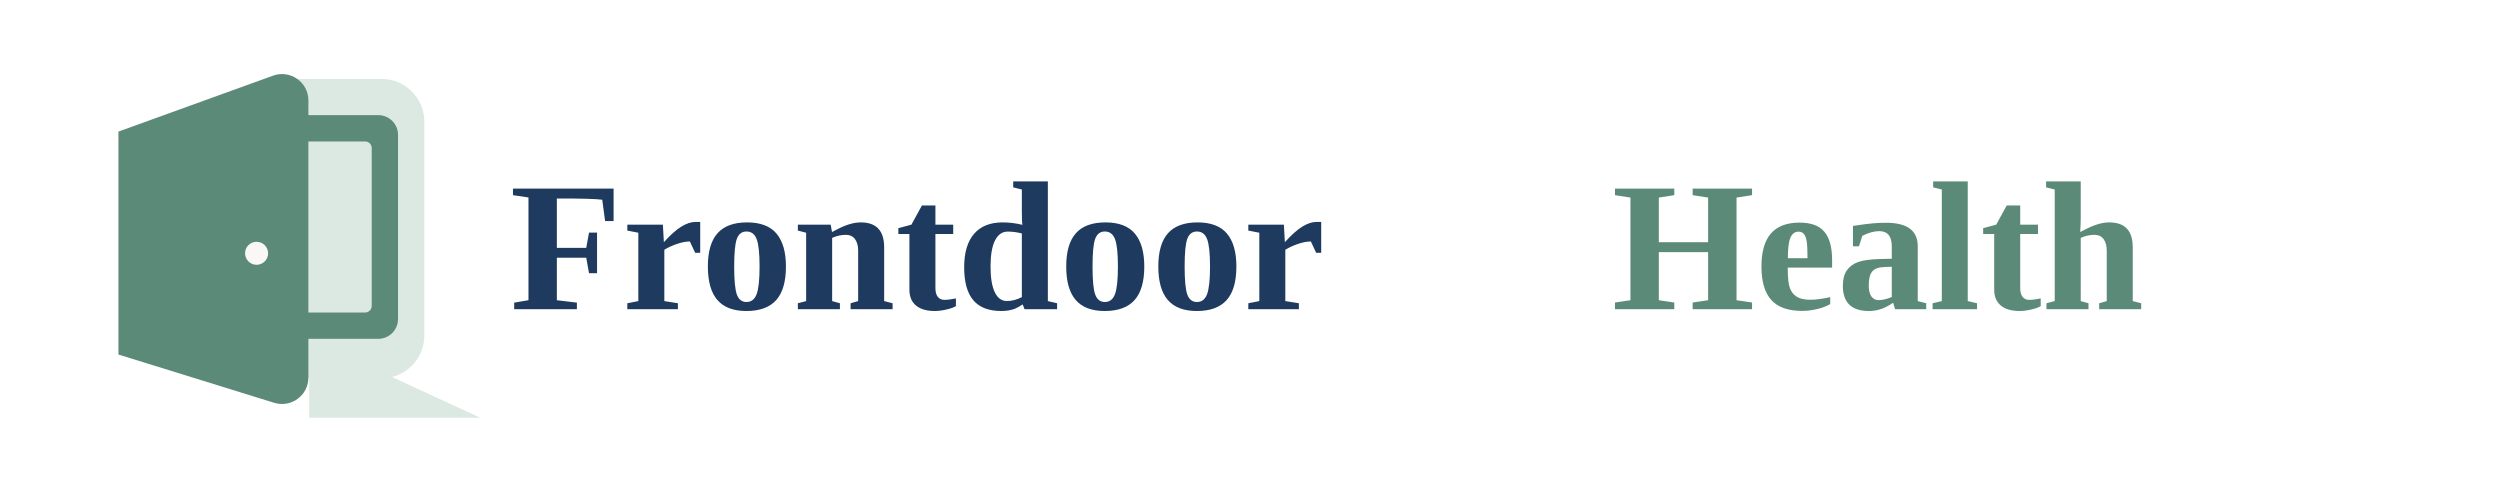
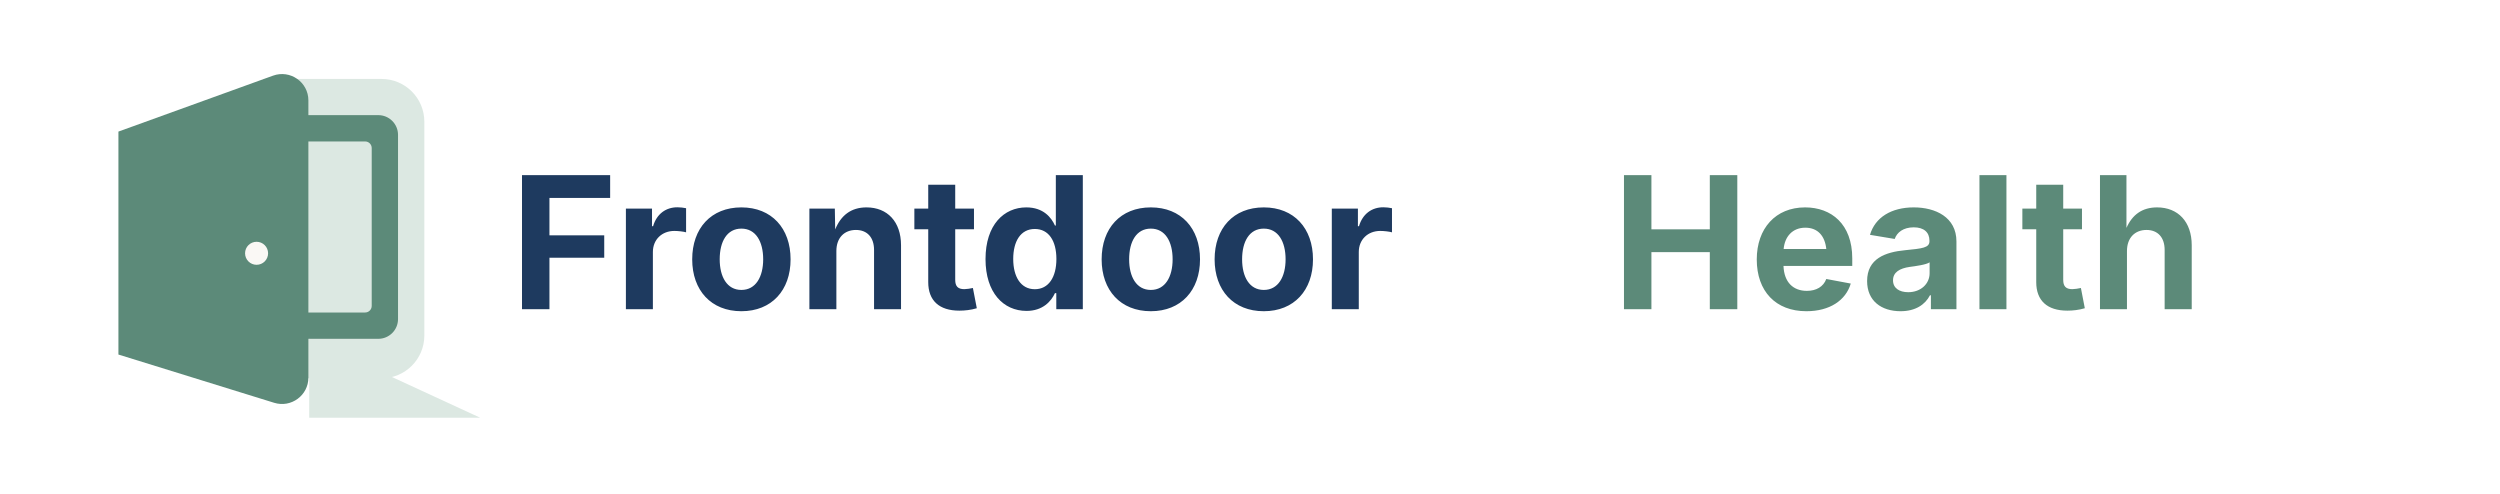
<svg xmlns="http://www.w3.org/2000/svg" width="760" height="150" viewBox="0 0 760 150" fill="none" role="img" aria-labelledby="title desc">
  <style>
    .navy { fill: #1E3A5F; }
    .sage { fill: #5C8A79; }
    .sage-soft { fill: #DCE8E2; }
    .wordmark-main {
-       font-family: Georgia, 'Times New Roman', serif;
+       font-family: Inter, Arial, sans-serif;
      font-size: 56px;
      font-weight: 700;
      fill: #1E3A5F;
    }
    .wordmark-health {
-       font-family: Georgia, 'Times New Roman', serif;
+       font-family: Inter, Arial, sans-serif;
      font-size: 56px;
      font-weight: 700;
      fill: #5C8A79;
    }
  </style>
  <g transform="translate(22 11)">
    <path class="sage-soft" d="M58 13H94C101.18 13 107 18.82 107 26V91C107 98.18 101.18 104 94 104H58V13Z" />
    <path class="sage" d="M68 24H93C96.314 24 99 26.686 99 30V86C99 89.314 96.314 92 93 92H68V84H89C90.105 84 91 83.105 91 82V34C91 32.895 90.105 32 89 32H68V24Z" />
    <path class="sage" d="M14 29L61 12C66.221 10.109 71.75 13.973 71.75 19.526V103.802C71.75 109.198 66.512 113.047 61.357 111.45L14 96.78V29Z" />
    <path class="sage-soft" d="M72 92L124 116H72V92Z" />
    <circle cx="56" cy="66" r="3.5" fill="#FAF8F5" />
  </g>
  <text x="155" y="94" class="wordmark-main">Frontdoor</text>
  <text x="490" y="94" class="wordmark-health">Health</text>
</svg>
